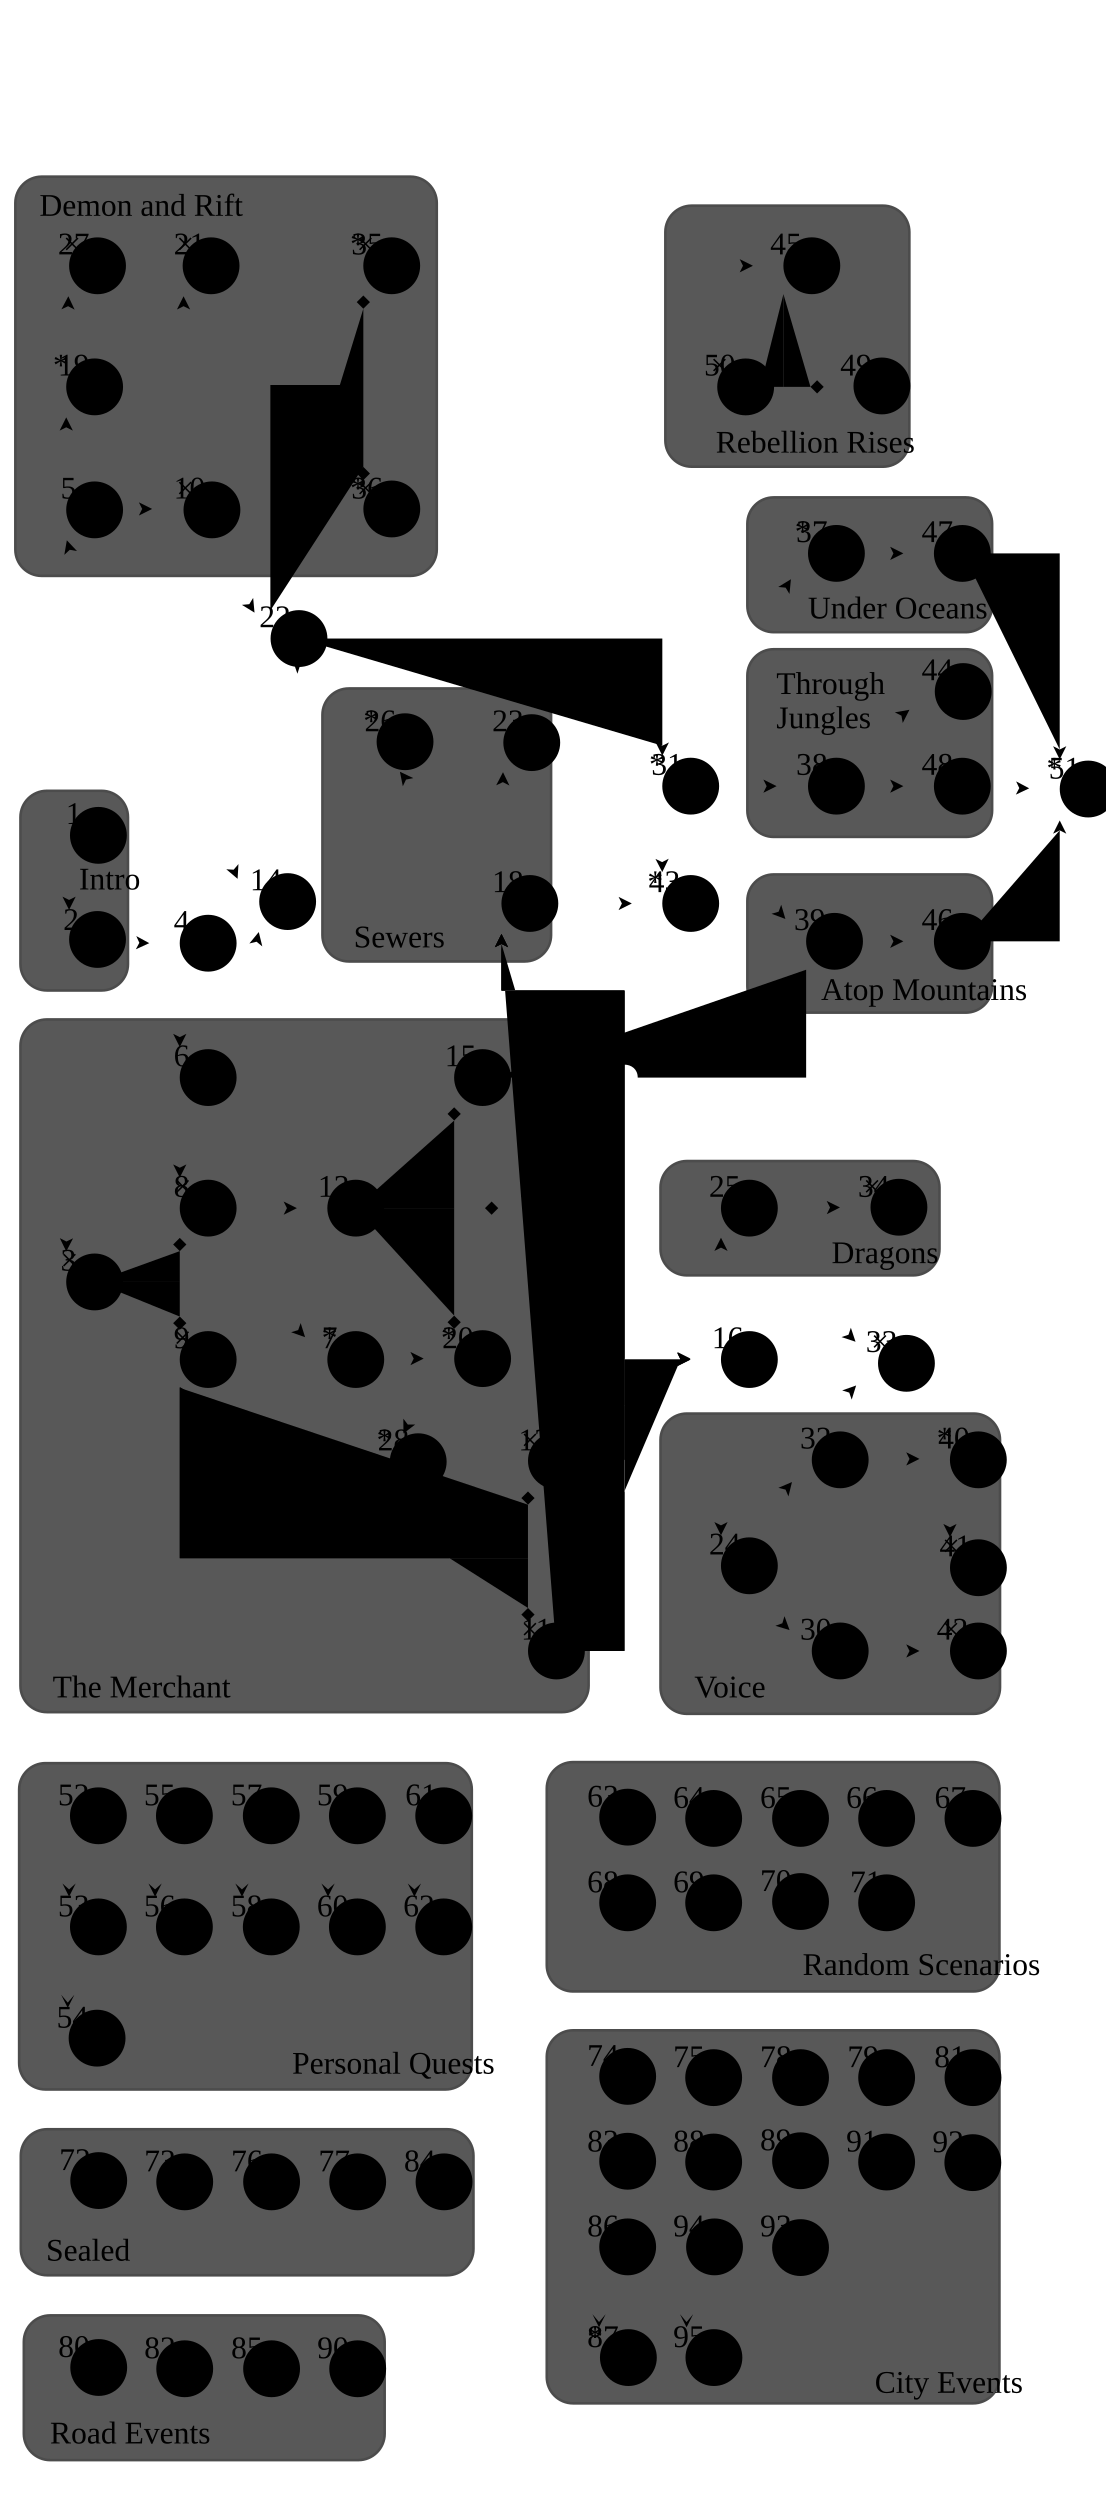
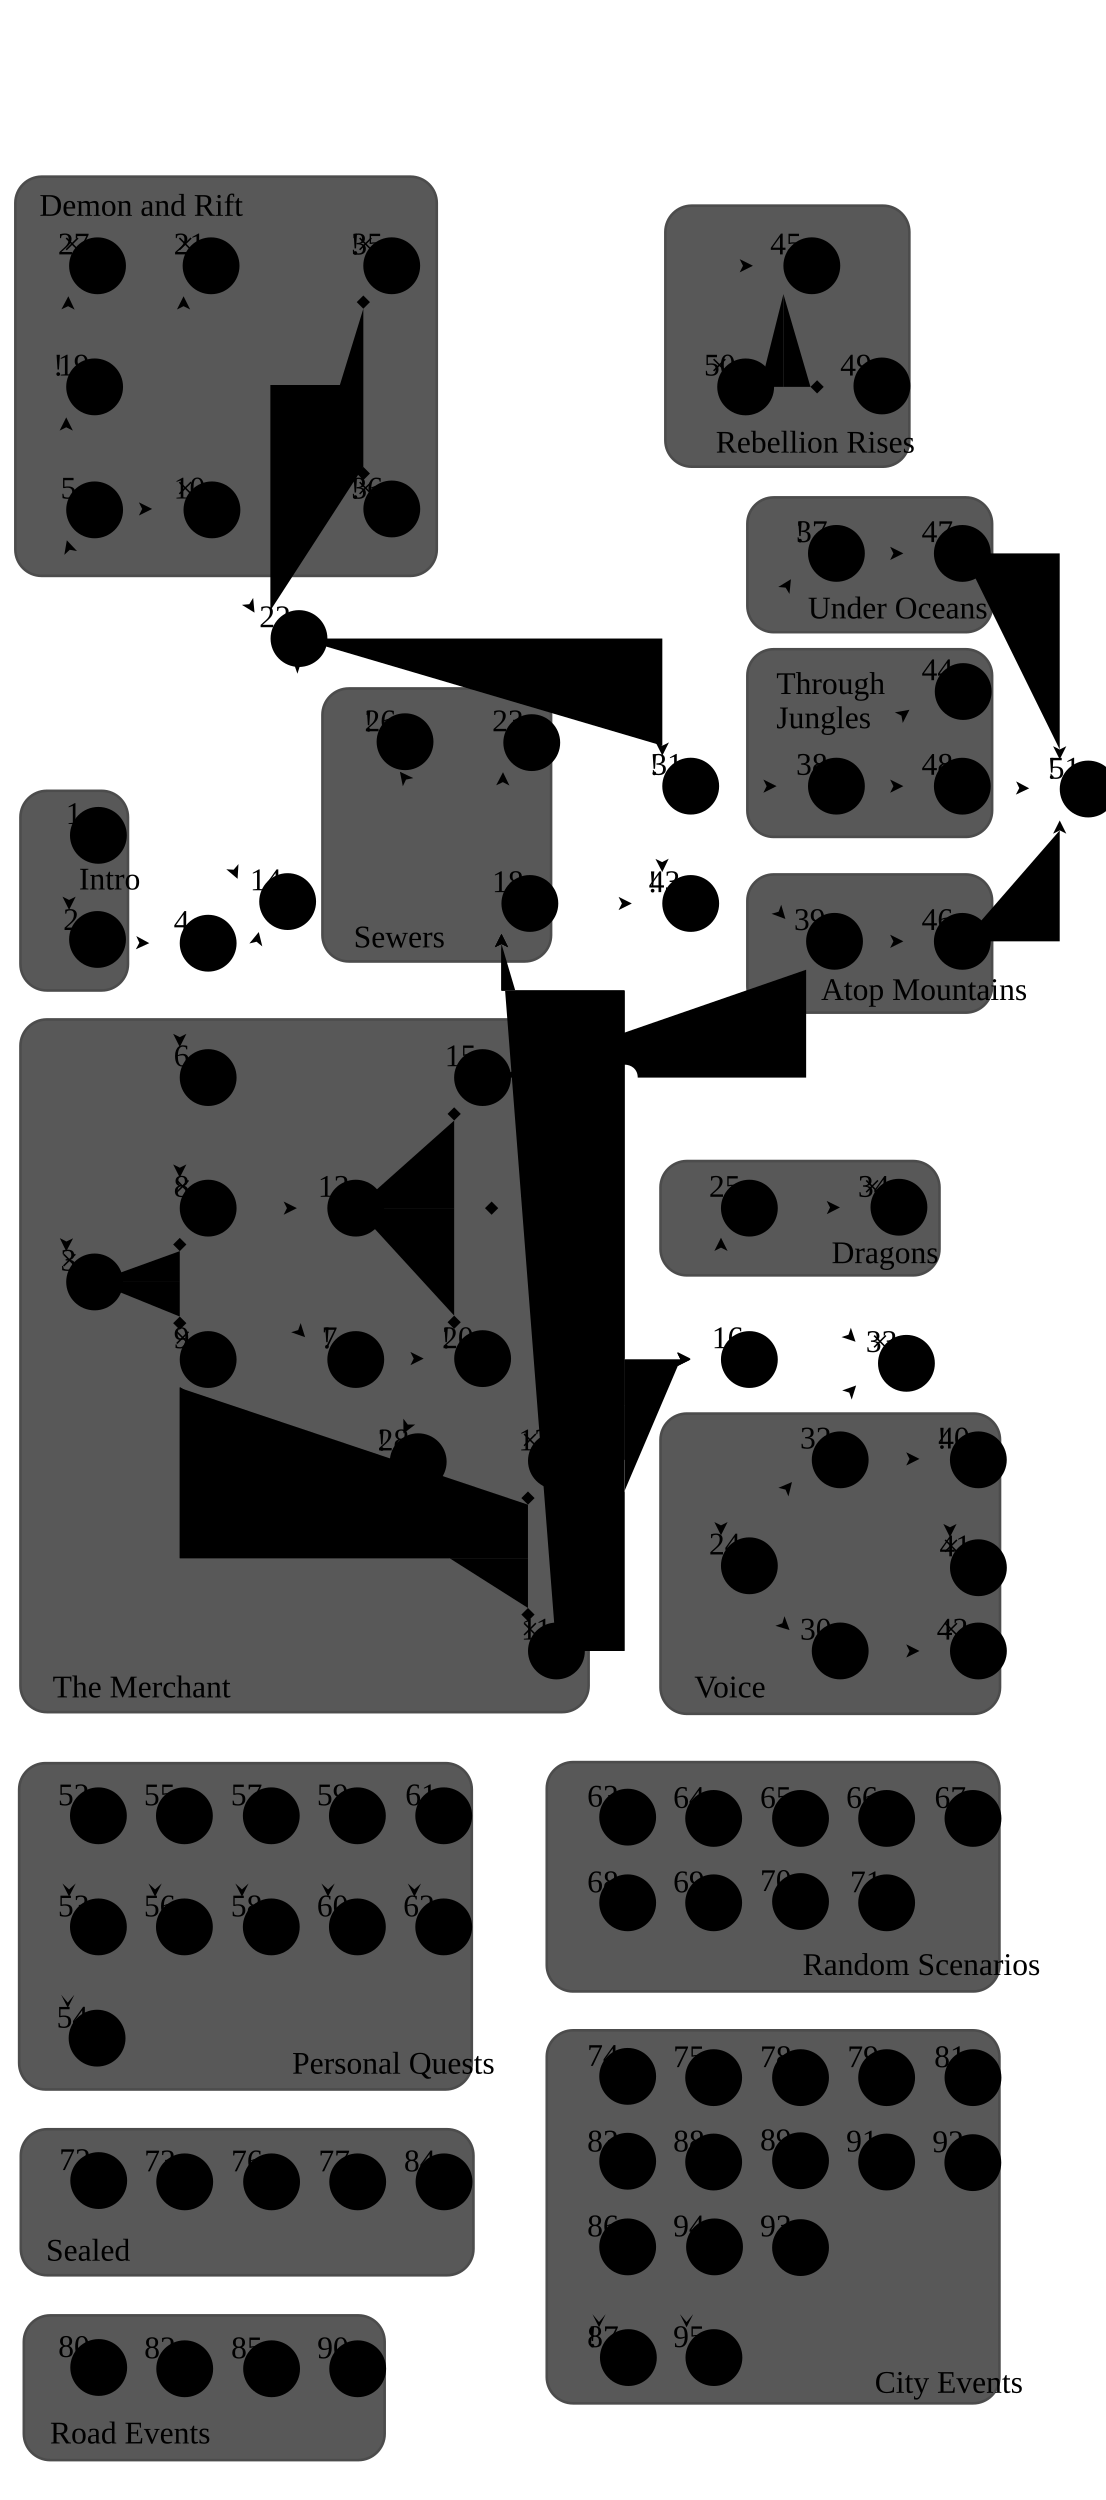
<svg xmlns="http://www.w3.org/2000/svg" version="1.1" width="420pt" viewBox="0 -60 420 950" style="width:100%;">
  <g id="chapter1" class="chapter">
    <rect width="40.843" height="75.852" x="7.78" y="240.521" rx="10" ry="10" stroke="#000" fill="#111" opacity="0.7" />
    <text class="label" x="30" y="278">Intro</text>
  </g>
  <g id="chapter2" class="chapter">
    <rect width="215.886" height="263.212" x="7.78" y="327.394" rx="10" ry="10" stroke="#000" fill="#111" opacity="0.7" />
    <text class="label" x="20" y="585">The Merchant</text>
    <text class="label" x="112" y="515">Awaits</text>
  </g>
  <g id="chapter3" class="chapter">
    <rect width="160.131" height="151.703" x="5.835" y="7.131" rx="10" ry="10" stroke="#000" fill="#111" opacity="0.7" />
    <text class="label" x="15" y="22">Demon and Rift</text>
  </g>
  <g id="chapter4" class="chapter">
    <rect width="86.873" height="103.729" x="122.53" y="201.623" rx="10" ry="10" stroke="#000" fill="#111" opacity="0.7" />
    <text class="label" x="134.403" y="300">Sewers</text>
  </g>
  <g id="chapter5" class="chapter">
    <rect width="92.708" height="99.191" x="252.839" y="18.153" rx="10" ry="10" stroke="#000" fill="#111" opacity="0.7" />
    <text class="label" x="272" y="112">Rebellion Rises</text>
  </g>
  <g id="chapter6" class="chapter">
    <rect width="93" height="51.216" x="284" y="129.013" rx="10" ry="10" stroke="#000" fill="#111" opacity="0.7" />
    <text class="label" x="307" y="175">Under Oceans</text>
  </g>
  <g id="chapter7" class="chapter">
    <rect width="93" height="71.314" x="284" y="186.712" rx="10" ry="10" stroke="#000" fill="#111" opacity="0.7" />
    <text class="label" x="295" y="203.716">Through</text>
    <text class="label" x="295" y="216.716">Jungles</text>
  </g>
  <g id="chapter8" class="chapter">
    <rect width="93" height="52.513" x="284" y="272.288" rx="10" ry="10" stroke="#000" fill="#111" opacity="0.7" />
    <text class="label" x="312" y="320">Atop Mountains</text>
  </g>
  <g id="chapter9" class="chapter">
    <rect width="106" height="43.436" x="251" y="381.203" rx="10" ry="10" stroke="#000" fill="#111" opacity="0.7" />
    <text class="label" x="316" y="420">Dragons</text>
  </g>
  <g id="chapter10" class="chapter">
    <rect width="129" height="114.102" x="251" y="477.153" rx="10" ry="10" stroke="#000" fill="#111" opacity="0.7" />
    <text class="label" x="263.839" y="585">Voice</text>
  </g>
  <g id="edge46-51" class="edge edge46">
    <path class="line" d="M 366.017 297.704 L 402.691 297.704 L 402.691 255.543" />
    <path class="arrow" d="M 402.691 251.768 L 405.208 256.802 L 402.691 255.543 L 400.174 256.802 L 402.691 251.768 Z" />
  </g>
  <g id="edge1-2" class="edge edge1">
    <path class="line" d="M 26.247 268.221 L 26.247 281.977" />
    <path class="arrow" d="M 26.247 285.752 L 23.73 280.719 L 26.247 281.977 L 28.764 280.719 L 26.247 285.752 Z" />
  </g>
  <g id="node1" class="scenario">
    <circle cx="37.393" cy="257.435" r="10.8" class="node" />
    <text x="25" y="253.12">1</text>
  </g>
  <g id="edge2-4" class="edge edge2">
    <path class="line" d="M 37.033 297.718 L 52.954 298.265" />
    <path class="arrow" d="M 56.722 298.394 L 51.609 300.738 L 52.954 298.265 L 51.782 295.705 L 56.722 298.394 Z" />
  </g>
  <g id="edge2-3" class="edge edge2">
    <path class="line" d="M 26.606 308.49 L 25.226 411.773" />
    <path class="arrow" d="M 25.175 415.548 L 22.73 410.486 L 25.226 411.773 L 27.764 410.551 L 25.175 415.548 Z" />
  </g>
  <g id="node2" class="scenario">
    <circle cx="37.06" cy="296.998" r="10.8" class="node" />
    <text x="24" y="293.389">2</text>
  </g>
  <g id="edge4-6" class="edge edge4">
    <path class="line" d="M 68.314 309.209 L 68.314 334.111" />
    <path class="arrow" d="M 68.314 337.886 L 65.797 332.853 L 68.314 334.111 L 70.83 332.853 L 68.314 337.886 Z" />
  </g>
  <g id="node4" class="scenario">
    <circle cx="79.1" cy="298.423" r="10.8" class="node" />
    <text x="66" y="294.108">4</text>
  </g>
  <g id="edge3-8" class="edge edge3">
    <path class="line" d="M 35.955 427.14 L 68.314 427.14 L 68.314 415.426" />
    <path class="arrow" d="M 68.314 410.392 L 70.83 412.909 L 68.314 415.426 L 65.797 412.909 L 68.314 410.392 Z" />
  </g>
  <g id="edge3-9" class="edge edge3">
    <path class="line" d="M 35.955 427.14 L 68.314 427.14 L 68.314 440.292" />
    <path class="arrow" d="M 68.314 445.326 L 65.797 442.809 L 68.314 440.292 L 70.83 442.809 L 68.314 445.326 Z" />
  </g>
  <g id="node3" class="scenario">
    <circle cx="35.955" cy="427.14" r="10.8" class="node" />
    <text x="23" y="422.825">3</text>
    <text x="23" y="422.825" class="blocked">×</text>
  </g>
  <g id="edge8-7" class="edge edge8">
    <path class="line" d="M 75.828 406.473 L 113.314 445.412" />
    <path class="arrow" d="M 115.932 448.13 L 110.632 446.253 L 113.314 445.412 L 114.256 442.759 L 115.932 448.13 Z" />
  </g>
  <g id="edge8-14" class="edge edge8">
    <path class="line" d="M 76.224 391.185 L 97.494 297.855" />
    <path class="arrow" d="M 98.336 294.173 L 99.673 299.638 L 97.494 297.855 L 94.762 298.523 L 98.336 294.173 Z" />
  </g>
  <g id="edge8-13" class="edge edge8">
    <path class="line" d="M 79.1 399.095 L 109.036 399.095" />
    <path class="arrow" d="M 112.811 399.095 L 107.777 401.612 L 109.036 399.095 L 107.777 396.579 L 112.811 399.095 Z" />
  </g>
  <g id="node8" class="scenario">
    <circle cx="79.1" cy="399.095" r="10.8" class="node" />
    <text x="66" y="394.781">8</text>
    <text x="66" y="394.781" class="blocked">×</text>
  </g>
  <g id="edge9-12" class="edge edge9">
    <path class="line" d="M 68.314 467.409 L 68.314 532.127 L 200.626 532.127 L 200.626 511.784" />
    <path class="arrow" d="M 200.626 506.751 L 203.143 509.267 L 200.626 511.784 L 198.11 509.267 L 200.626 506.751 Z" />
  </g>
  <g id="edge9-11" class="edge edge9">
    <path class="line" d="M 68.314 467.05 L 68.314 532.127 L 200.626 532.127 L 200.626 551.032" />
    <path class="arrow" d="M 200.626 556.066 L 198.11 553.549 L 200.626 551.032 L 203.143 553.549 L 200.626 556.066 Z" />
  </g>
  <g id="node9" class="scenario">
    <circle cx="79.1" cy="456.623" r="10.8" class="node" />
    <text x="66" y="452.308">9</text>
    <text x="66" y="452.308" class="blocked">×</text>
  </g>
  <g id="edge5-10" class="edge edge5">
    <path class="line" d="M 35.955 133.391 L 54.025 133.391" />
    <path class="arrow" d="M 57.801 133.391 L 52.767 135.908 L 54.025 133.391 L 52.767 130.875 L 57.801 133.391 Z" />
  </g>
  <g id="edge5-19" class="edge edge5">
    <path class="line" d="M 25.168 122.965 L 25.168 102.377" />
    <path class="arrow" d="M 25.168 98.602 L 27.685 103.635 L 25.168 102.377 L 22.651 103.635 L 25.168 98.602 Z" />
  </g>
  <g id="edge5-14" class="edge edge5">
    <path class="line" d="M 33.078 140.942 L 88.793 270.486" />
    <path class="arrow" d="M 90.289 273.952 L 85.989 270.328 L 88.793 270.486 L 90.613 268.336 L 90.289 273.952 Z" />
  </g>
  <g id="node5" class="scenario">
    <circle cx="35.955" cy="133.751" r="10.8" class="node" />
    <text x="23" y="129.436">5</text>
  </g>
  <g id="edge6-8" class="edge edge6">
    <path class="line" d="M 68.314 360.265 L 68.314 383.729" />
    <path class="arrow" d="M 68.314 387.504 L 65.797 382.47 L 68.314 383.729 L 70.83 382.47 L 68.314 387.504 Z" />
  </g>
  <g id="node6" class="scenario">
    <circle cx="79.1" cy="349.478" r="10.8" class="node" />
    <text x="66" y="345.164">6</text>
  </g>
  <g id="edge10-21" class="edge edge10">
    <path class="line" d="M 69.392 122.605 L 69.752 56.355" />
    <path class="arrow" d="M 69.752 52.58 L 72.269 57.614 L 69.752 56.355 L 67.235 57.614 L 69.752 52.58 Z" />
  </g>
  <g id="edge10-22" class="edge edge10">
    <path class="line" d="M 76.943 140.942 L 94.726 169.59" />
    <path class="arrow" d="M 96.718 172.805 L 91.921 169.849 L 94.726 169.59 L 96.2 167.196 L 96.718 172.805 Z" />
  </g>
  <g id="node10" class="scenario">
    <circle cx="80.538" cy="133.751" r="10.8" class="node" />
    <text x="66" y="129.436">10</text>
    <text x="67" y="129.436" class="blocked">×</text>
  </g>
  <g id="edge19-27" class="edge edge19">
    <path class="line" d="M 25.391 75.864 L 25.88 56.355" />
    <path class="arrow" d="M 25.974 52.58 L 28.361 57.671 L 25.88 56.355 L 23.327 57.549 L 25.974 52.58 Z" />
  </g>
  <g id="node19" class="scenario">
    <circle cx="35.955" cy="87.01" r="10.8" class="node" />
    <text x="22" y="82.695">19</text>
-     <text x="20.135" y="82.695" class="required">*</text>
+     <text x="20.135" y="82.695" class="required">!</text>
  </g>
  <g id="node14" class="scenario">
    <circle cx="109.302" cy="282.603" r="10.8" class="node" />
    <text x="95" y="278.288">14</text>
  </g>
  <g id="edge7-20" class="edge edge7">
    <path class="line" d="M 135.189 456.263 L 157.215 456.263" />
    <path class="arrow" d="M 160.99 456.263 L 155.956 458.78 L 157.215 456.263 L 155.956 453.746 L 160.99 456.263 Z" />
  </g>
  <g id="node7" class="scenario">
    <circle cx="135.189" cy="456.623" r="10.8" class="node" />
    <text x="122.245" y="452.308">7</text>
-     <text x="122.245" y="452.308" class="required">*</text>
+     <text x="122.245" y="452.308" class="required">!</text>
  </g>
  <g id="edge13-20" class="edge edge13">
    <path class="line" d="M 135.189 399.095 L 172.582 399.095 L 172.582 439.933" />
    <path class="arrow" d="M 172.582 444.966 L 170.065 442.449 L 172.582 439.933 L 175.099 442.449 L 172.582 444.966 Z" />
  </g>
  <g id="edge13-17" class="edge edge13">
    <path class="line" d="M 135.189 399.095 L 184.296 399.095" />
    <path class="arrow" d="M 189.329 399.095 L 186.813 401.612 L 184.296 399.095 L 186.813 396.579 L 189.329 399.095 Z" />
  </g>
  <g id="node13" class="scenario">
    <circle cx="135.189" cy="399.095" r="10.8" class="node" />
    <text x="120.8" y="394.781">13</text>
  </g>
  <g id="edge20-28" class="edge edge20">
    <path class="line" d="M 165.391 463.814 L 154.971 481.338" />
    <path class="arrow" d="M 153.31 484.725 L 153.267 479.094 L 154.971 481.338 L 157.783 481.309 L 153.31 484.725 Z" />
  </g>
  <g id="edge20-16" class="edge edge20">
    <path class="line" d="M 183.368 456.263 L 258.607 456.263" />
    <path class="arrow" d="M 262.382 456.263 L 257.348 458.78 L 258.607 456.263 L 257.348 453.746 L 262.382 456.263 Z" />
  </g>
  <g id="node20" class="scenario">
    <circle cx="183.395" cy="456.277" r="10.8" class="node" />
    <text x="168" y="452.308">20</text>
-     <text x="167.548" y="452.308" class="required">*</text>
+     <text x="167.548" y="452.308" class="required">!</text>
  </g>
  <g id="edge20-18" class="edge edge20">
    <path class="line" d="M 237.3 456.623 L 237.3 316.4 L 190.559 316.4 L 190.559 298.689" />
    <path class="arrow" d="M 190.559 294.914 L 193.076 299.947 L 190.559 298.689 L 188.042 299.947 L 190.559 294.914 Z" />
  </g>
  <g id="edge11-18" class="edge edge11">
    <path class="line" d="M 211.413 567.363 L 237.3 567.363 L 237.3 316.4 L 190.559 316.4 L 190.559 298.689" />
    <path class="arrow" d="M 190.559 294.914 L 193.076 299.947 L 190.559 298.689 L 188.042 299.947 L 190.559 294.914 Z" />
  </g>
  <g id="edge11-16" class="edge edge11">
    <path class="line" d="M 211.413 567.363 L 237.3 567.363 L 237.3 456.623 L 258.607 456.623" />
    <path class="arrow" d="M 262.382 456.623 L 257.348 459.14 L 258.607 456.623 L 257.348 454.106 L 262.382 456.623 Z" />
  </g>
  <g id="node11" class="scenario">
    <circle cx="211.44" cy="567.376" r="10.8" class="node" />
    <text x="198" y="563.048">11</text>
    <text x="198" y="563.048" class="blocked">×</text>
  </g>
  <g id="edge12-28" class="edge edge12">
    <path class="line" d="M 189.84 495.094 L 163.5 495.094" />
    <path class="arrow" d="M 159.724 495.094 L 164.758 492.577 L 163.5 495.094 L 164.758 497.611 L 159.724 495.094 Z" />
  </g>
  <g id="edge12-16" class="edge edge12">
    <path class="line" d="M 211.413 495.454 L 211.413 494.735 L 237.3 494.735 L 237.3 456.623 L 258.607 456.623" />
    <path class="arrow" d="M 262.382 456.623 L 257.348 459.14 L 258.607 456.623 L 257.348 454.106 L 262.382 456.623 Z" />
  </g>
  <g id="edge12-18" class="edge edge12">
    <path class="line" d="M 211.413 495.454 L 237.3 494.735 L 237.3 316.4 L 190.559 316.4 L 190.559 298.689" />
    <path class="arrow" d="M 190.559 294.914 L 193.076 299.947 L 190.559 298.689 L 188.042 299.947 L 190.559 294.914 Z" />
  </g>
  <g id="node12" class="scenario">
    <circle cx="211.44" cy="495.108" r="10.8" class="node" />
    <text x="197" y="491.139">12</text>
    <text x="198" y="491.139" class="blocked">×</text>
  </g>
  <g id="edge18-43" class="edge edge18">
    <path class="line" d="M 201.345 283.322 L 236.315 283.322" />
    <path class="arrow" d="M 240.09 283.322 L 235.056 285.839 L 236.315 283.322 L 235.056 280.805 L 240.09 283.322 Z" />
  </g>
  <g id="edge23-26" class="edge edge23">
    <path class="line" d="M 180.492 221.84 L 158.466 221.84" />
    <path class="arrow" d="M 154.691 221.84 L 159.724 219.323 L 158.466 221.84 L 159.724 224.356 L 154.691 221.84 Z" />
  </g>
  <g id="edge18-23" class="edge edge18">
    <path class="line" d="M 190.559 272.176 L 191.084 237.207" />
    <path class="arrow" d="M 191.142 233.431 L 193.579 238.501 L 191.084 237.207 L 188.546 238.422 L 191.142 233.431 Z" />
  </g>
  <g id="edge18-14" class="edge edge18">
    <path class="line" d="M 179.773 283.322 L 113.882 282.646" />
    <path class="arrow" d="M 110.107 282.61 L 115.162 280.143 L 113.882 282.646 L 115.112 285.177 L 110.107 282.61 Z" />
  </g>
  <g id="node18" class="scenario">
    <circle cx="201.345" cy="283.322" r="10.8" class="node" />
    <text x="187" y="279">18</text>
  </g>
  <g id="node28" class="scenario">
    <circle cx="158.919" cy="495.454" r="10.8" class="node" />
    <text x="143.5" y="491.139">28</text>
-     <text x="143.099" y="491.139" class="required">*</text>
+     <text x="143.099" y="491.139" class="required">!</text>
  </g>
  <g id="node17" class="scenario">
    <circle cx="211.413" cy="399.095" r="10.8" class="node" />
    <text x="197" y="394.781">17</text>
  </g>
  <g id="node43" class="scenario">
    <circle cx="262.468" cy="283.322" r="10.8" class="node" />
    <text x="246.5" y="279">43</text>
-     <text x="246" y="279" class="required">*</text>
+     <text x="246" y="279" class="required">!</text>
  </g>
  <g id="edge26-22" class="edge edge26">
    <path class="line" d="M 135.189 214.196 L 113.875 193.335" />
    <path class="arrow" d="M 111.171 190.696 L 116.529 192.407 L 113.875 193.335 L 113.02 196.017 L 111.171 190.696 Z" />
  </g>
  <g id="node26" class="scenario">
    <circle cx="153.913" cy="221.853" r="10.8" class="node" />
    <text x="138.5" y="217.885">26</text>
-     <text x="138.065" y="217.885" class="required">*</text>
+     <text x="138.065" y="217.885" class="required">!</text>
  </g>
  <g id="node27" class="scenario">
    <circle cx="37.06" cy="41" r="10.8" class="node" />
    <text x="22" y="36.674">27</text>
    <text x="24" y="36.674" class="blocked">×</text>
  </g>
  <g id="node21" class="scenario">
    <circle cx="80.206" cy="41" r="10.8" class="node" />
    <text x="66" y="36.674">21</text>
    <text x="67" y="36.674" class="blocked">×</text>
  </g>
  <g id="edge22-35" class="edge edge22">
    <path class="line" d="M 102.83 171.863 L 102.83 86.291 L 138.065 86.291 L 138.065 57.319" />
    <path class="arrow" d="M 138.065 52.285 L 140.582 54.802 L 138.065 57.319 L 135.549 54.802 L 138.065 52.285 Z" />
  </g>
  <g id="node22" class="scenario">
    <circle cx="113.616" cy="182.649" r="10.8" class="node" />
    <text x="98.5" y="178.335">22</text>
  </g>
  <g id="edge31-43" class="edge edge31">
    <path class="line" d="M 251.322 249.525 L 251.61 267.595" />
    <path class="arrow" d="M 251.667 271.371 L 249.072 266.38 L 251.61 267.595 L 254.105 266.301 L 251.667 271.371 Z" />
  </g>
  <g id="edge31-38" class="edge edge31">
    <path class="line" d="M 262.109 238.738 L 291.325 238.738" />
    <path class="arrow" d="M 295.101 238.738 L 290.067 241.255 L 291.325 238.738 L 290.067 236.221 L 295.101 238.738 Z" />
  </g>
  <g id="edge31-39" class="edge edge31">
    <path class="line" d="M 258.722 246.583 L 295.877 286.443" />
    <path class="arrow" d="M 298.452 289.204 L 293.181 287.241 L 295.877 286.443 L 296.862 283.804 L 298.452 289.204 Z" />
  </g>
  <g id="edge31-37" class="edge edge31">
    <path class="line" d="M 257.053 229.599 L 298.538 163.313" />
    <path class="arrow" d="M 300.544 160.113 L 300.005 165.715 L 298.538 163.313 L 295.741 163.047 L 300.544 160.113 Z" />
  </g>
  <g id="node31" class="scenario">
    <circle cx="262.468" cy="238.738" r="10.8" class="node" />
    <text x="247.5" y="234.424">31</text>
-     <text x="246.648" y="234.424" class="required">*</text>
+     <text x="246.648" y="234.424" class="required">!</text>
  </g>
  <g id="edge35-45" class="edge edge35">
    <path class="line" d="M 148.852 40.988 L 282.337 40.988" />
    <path class="arrow" d="M 286.112 40.988 L 281.078 43.505 L 282.337 40.988 L 281.078 38.471 L 286.112 40.988 Z" />
  </g>
  <g id="edge22-31" class="edge edge22">
    <path class="line" d="M 113.616 182.649 L 251.682 182.649 L 251.682 223.371" />
    <path class="arrow" d="M 251.682 227.146 L 249.165 222.113 L 251.682 223.371 L 254.199 222.113 L 251.682 227.146 Z" />
  </g>
  <g id="edge22-36" class="edge edge22">
    <path class="line" d="M 102.83 171.863 L 102.83 86.291 L 138.065 86.291 L 138.065 117.42" />
    <path class="arrow" d="M 138.065 122.454 L 135.549 119.937 L 138.065 117.42 L 140.582 119.937 L 138.065 122.454 Z" />
  </g>
  <g id="node35" class="scenario">
    <circle cx="148.852" cy="40.988" r="10.8" class="node" />
    <text x="133.5" y="36.674">35</text>
    <text x="135.5" y="36.674" class="blocked">×</text>
-     <text x="133.032" y="36.674" class="required">*</text>
+     <text x="133.032" y="36.674" class="required">!</text>
  </g>
  <g id="node36" class="scenario">
    <circle cx="148.879" cy="133.405" r="10.8" class="node" />
    <text x="133.5" y="129.436">36</text>
    <text x="135.5" y="129.436" class="blocked">×</text>
-     <text x="133.032" y="129.436" class="required">*</text>
+     <text x="133.032" y="129.436" class="required">!</text>
  </g>
  <g id="edge45-50" class="edge edge45">
    <path class="line" d="M 297.704 51.775 L 297.704 87.01 L 288.866 87.01" />
    <path class="arrow" d="M 283.832 87.01 L 286.349 84.493 L 288.866 87.01 L 286.349 89.527 L 283.832 87.01 Z" />
  </g>
  <g id="edge45-49" class="edge edge45">
    <path class="line" d="M 297.704 51.775 L 297.704 87.01 L 307.979 87.01" />
    <path class="arrow" d="M 313.013 87.01 L 310.496 89.527 L 307.979 87.01 L 310.496 84.493 L 313.013 87.01 Z" />
  </g>
  <g id="node45" class="scenario">
    <circle cx="308.49" cy="40.988" r="10.8" class="node" />
    <text x="292.67" y="36.674">45</text>
  </g>
  <g id="node49" class="scenario">
    <circle cx="335.124" cy="86.664" r="10.8" class="node" />
    <text x="319.276" y="82.695">49</text>
  </g>
  <g id="node50" class="scenario">
    <circle cx="283.349" cy="87.024" r="10.8" class="node" />
    <text x="267.502" y="82.695">50</text>
    <text x="270" y="82.695" class="blocked">×</text>
  </g>
  <g id="node29" class="scenario">
    <circle cx="106" cy="495.108" r="10.8" class="node" />
    <text x="90.5" y="491.139">29</text>
  </g>
  <g id="edge37-47" class="edge edge37">
    <path class="line" d="M 317.838 150.29 L 332.22 150.29 L 330.063 150.29 L 339.504 150.29" />
    <path class="arrow" d="M 343.28 150.29 L 338.246 152.807 L 339.504 150.29 L 338.246 147.773 L 343.28 150.29 Z" />
  </g>
  <g id="node37" class="scenario">
    <circle cx="317.838" cy="150.29" r="10.8" class="node" />
    <text x="302.5" y="145.975">37</text>
-     <text x="302" y="145.975" class="required">*</text>
+     <text x="302" y="145.975" class="required">!</text>
  </g>
  <g id="edge38-48" class="edge edge38">
    <path class="line" d="M 317.479 238.738 L 339.504 238.738" />
    <path class="arrow" d="M 343.28 238.738 L 338.246 241.255 L 339.504 238.738 L 338.246 236.221 L 343.28 238.738 Z" />
  </g>
  <g id="edge38-44" class="edge edge38">
    <path class="line" d="M 315.285 232.216 L 342.553 211.966" />
    <path class="arrow" d="M 345.581 209.716 L 343.042 214.735 L 342.553 211.966 L 340.037 210.694 L 345.581 209.716 Z" />
  </g>
  <g id="node38" class="scenario">
    <circle cx="317.838" cy="238.738" r="10.8" class="node" />
    <text x="302.5" y="234.424">38</text>
  </g>
  <g id="edge39-46" class="edge edge39">
    <path class="line" d="M 317.119 297.704 L 339.504 297.704" />
    <path class="arrow" d="M 343.28 297.704 L 338.246 300.22 L 339.504 297.704 L 338.246 295.187 L 343.28 297.704 Z" />
  </g>
  <g id="edge39-15" class="edge edge39">
    <path class="line" d="M 306.333 308.49 L 306.333 349.478 L 242.334 349.478 C 242.334 342.934 232.266 342.934 232.266 349.478 L 187.949 349.478" />
    <path class="arrow" d="M 184.174 349.478 L 189.207 346.961 L 187.949 349.478 L 189.207 351.995 L 184.174 349.478 Z" />
  </g>
  <g id="node39" class="scenario">
    <circle cx="317.119" cy="297.704" r="10.8" class="node" />
    <text x="301.7" y="293.389">39</text>
  </g>
  <g id="node15" class="scenario">
    <circle cx="183.368" cy="349.478" r="10.8" class="node" />
    <text x="169" y="345.164">15</text>
  </g>
  <g id="edge13-15" class="edge edge13">
    <path class="line" d="M 135.189 399.095 L 172.582 399.095 L 172.582 365.809" />
    <path class="arrow" d="M 172.582 360.775 L 175.099 363.292 L 172.582 365.809 L 170.065 363.292 L 172.582 360.775 Z" />
  </g>
  <g id="edge28-29" class="edge edge28">
    <path class="line" d="M 137.346 495.094 L 110.287 495.094" />
    <path class="arrow" d="M 106.512 495.094 L 111.545 492.577 L 110.287 495.094 L 111.545 497.611 L 106.512 495.094 Z" />
  </g>
  <g id="node23" class="scenario">
    <circle cx="202.065" cy="222.199" r="10.8" class="node" />
    <text x="187" y="217.885">23</text>
  </g>
  <g id="edge48-51" class="edge edge48">
    <path class="line" d="M 365.658 238.983 L 387.324 239.472" />
    <path class="arrow" d="M 391.099 239.558 L 386.015 241.96 L 387.324 239.472 L 386.123 236.926 L 391.099 239.558 Z" />
  </g>
  <g id="node48" class="scenario">
    <circle cx="365.685" cy="238.752" r="10.8" class="node" />
    <text x="350.197" y="234.424">48</text>
  </g>
  <g id="node44" class="scenario">
    <circle cx="366.017" cy="202.784" r="10.8" class="node" />
    <text x="350.197" y="198.469">44</text>
  </g>
  <g id="node51" class="scenario">
    <circle cx="413.505" cy="239.83" r="10.8" class="node" />
    <text x="398.5" y="235.862">51</text>
-     <text x="397.657" y="235.862" class="required">*</text>
+     <text x="397.657" y="235.862" class="required">!</text>
  </g>
  <g id="node46" class="scenario">
    <circle cx="365.685" cy="297.717" r="10.8" class="node" />
    <text x="350.197" y="293.389">46</text>
  </g>
  <g id="edge47-51" class="edge edge47">
    <path class="line" d="M 366.017 150.29 L 402.691 150.29 L 402.691 224.809" />
    <path class="arrow" d="M 402.691 228.585 L 400.174 223.551 L 402.691 224.809 L 405.208 223.551 L 402.691 228.585 Z" />
  </g>
  <g id="node47" class="scenario">
    <circle cx="365.685" cy="150.304" r="10.8" class="node" />
    <text x="350.197" y="145.975">47</text>
  </g>
  <g id="node16" class="scenario">
    <circle cx="284.76" cy="456.623" r="10.8" class="node" />
    <text x="270.5" y="452.308">16</text>
  </g>
  <g id="node24" class="scenario">
    <circle cx="284.76" cy="535" r="10.8" class="node" />
    <text x="269.4" y="530.689">24</text>
  </g>
  <g id="edge16-24" class="edge edge16">
    <path class="line" d="M 273.974 467.05 L 273.974 519.637" />
    <path class="arrow" d="M 273.974 523.412 L 271.457 518.378 L 273.974 519.637 L 276.49 518.378 L 273.974 523.412 Z" />
  </g>
  <g id="node25" class="scenario">
    <circle cx="284.76" cy="399.095" r="10.8" class="node" />
    <text x="269.4" y="394.781">25</text>
  </g>
  <g id="edge16-25" class="edge edge16">
    <path class="line" d="M 273.974 445.477 L 273.974 414.103" />
    <path class="arrow" d="M 273.974 410.328 L 276.49 415.361 L 273.974 414.103 L 271.457 415.361 L 273.974 410.328 Z" />
  </g>
  <g id="node30" class="scenario">
    <circle cx="319.276" cy="567.363" r="10.8" class="node" />
    <text x="304" y="563.048">30</text>
  </g>
  <g id="edge24-30" class="edge edge24">
    <path class="line" d="M 281.912 542.302 L 297.294 556.842" />
    <path class="arrow" d="M 300.034 559.431 L 294.648 557.806 L 297.294 556.842 L 298.106 554.146 L 300.034 559.431 Z" />
  </g>
  <g id="node32" class="scenario">
    <circle cx="319.276" cy="494.735" r="10.8" class="node" />
    <text x="304" y="490.42">32</text>
  </g>
  <g id="edge24-32" class="edge edge24">
    <path class="line" d="M 280.934 526.763 L 298.509 506.053" />
    <path class="arrow" d="M 300.947 503.177 L 299.609 508.642 L 298.509 506.053 L 295.776 505.384 L 300.947 503.177 Z" />
  </g>
  <g id="node42" class="scenario">
    <circle cx="371.797" cy="567.376" r="10.8" class="node" />
    <text x="355.95" y="563.048">42</text>
    <text x="358" y="563.048" class="blocked">×</text>
  </g>
  <g id="edge30-42" class="edge edge30">
    <path class="line" d="M 319.276 567.363 L 345.617 567.363" />
    <path class="arrow" d="M 349.392 567.363 L 344.358 569.88 L 345.617 567.363 L 344.358 564.846 L 349.392 567.363 Z" />
  </g>
  <g id="node40" class="scenario">
    <circle cx="371.77" cy="494.735" r="10.8" class="node" />
    <text x="356.5" y="490.42">40</text>
-     <text x="355.95" y="490.42" class="required">*</text>
+     <text x="355.95" y="490.42" class="required">!</text>
  </g>
  <g id="edge32-40" class="edge edge32">
    <path class="line" d="M 319.276 494.375 L 345.617 494.375" />
    <path class="arrow" d="M 349.392 494.375 L 344.358 496.892 L 345.617 494.375 L 344.358 491.858 L 349.392 494.375 Z" />
  </g>
  <g id="node33" class="scenario">
    <circle cx="344.445" cy="458.061" r="10.8" class="node" />
    <text x="329" y="453.746">33</text>
    <text x="331" y="453.746" class="blocked">×</text>
  </g>
  <g id="edge25-33" class="edge edge25">
    <path class="line" d="M 281.603 406.365 L 322.433 447.195" />
    <path class="arrow" d="M 325.101 449.863 L 319.765 448.087 L 322.433 447.195 L 323.325 444.528 L 325.101 449.863 Z" />
  </g>
  <g id="edge32-33" class="edge edge32">
    <path class="line" d="M 308.49 483.948 L 322.714 469.2" />
    <path class="arrow" d="M 325.331 466.481 L 323.648 471.853 L 322.714 469.2 L 320.031 468.358 L 325.331 466.481 Z" />
  </g>
  <g id="node41" class="scenario">
    <circle cx="371.797" cy="535.736" r="10.8" class="node" />
    <text x="357" y="531.408">41</text>
    <text x="358" y="531.408" class="blocked">×</text>
  </g>
  <g id="edge40-41" class="edge edge40">
    <path class="line" d="M 360.984 505.161 L 360.984 520.356" />
    <path class="arrow" d="M 360.984 524.131 L 358.467 519.097 L 360.984 520.356 L 363.5 519.097 L 360.984 524.131 Z" />
  </g>
  <g id="node34" class="scenario">
    <circle cx="341.595" cy="398.75" r="10.8" class="node" />
    <text x="326" y="394.781">34</text>
    <text x="328" y="394.781" class="blocked">×</text>
  </g>
  <g id="edge25-34" class="edge edge25">
    <path class="line" d="M 284.76 399.095 L 315.415 398.858" />
    <path class="arrow" d="M 319.19 398.829 L 314.178 401.382 L 315.415 398.858 L 314.135 396.349 L 319.19 398.829 Z" />
  </g>
  <g id="edge4-5" class="edge edge4">
    <path class="line" d="M 68.314 287.636 L 26.491 148.924" />
    <path class="arrow" d="M 25.398 145.307 L 29.26 149.398 L 26.491 148.924 L 24.442 150.851 L 25.398 145.307 Z" />
  </g>
  <g id="edge18-26" class="edge edge18">
    <path class="line" d="M 183.972 274.419 L 154.288 236.243" />
    <path class="arrow" d="M 151.965 233.259 L 157.042 235.689 L 154.288 236.243 L 153.073 238.781 L 151.965 233.259 Z" />
  </g>
  <g>
    <rect opacity="0.7" fill="#111" stroke="#000" ry="10" rx="10" y="610" x="7.28" height="124" width="172" />
    <text y="728" x="111" class="label">Personal Quests</text>
    <g id="node52" class="scenario">
      <circle cx="37.393" cy="630" r="10.8" class="node" />
      <text x="22" y="626">52</text>
    </g>
    <g id="edge52-53" class="edge edge52">
      <path class="line" d="m26.247,640.8l0,19" />
      <path class="arrow" d="m26.247,660.752l-2.517,-5.034l2.517,2.258l2.517,-2.258l-2.517,5.034z" />
    </g>
    <g id="node53" class="scenario">
      <circle cx="37.393" cy="672.219" r="10.8" class="node" />
      <text x="22" y="668.219">53</text>
    </g>
    <g id="edge53-54" class="edge edge53">
      <path class="line" d="m25.747,683l0,19" />
      <path class="arrow" d="m25.747,703l-2.517,-5l2.517,3l2.517,-3l-2.517,5z" />
    </g>
    <g id="node54" class="scenario">
      <circle cx="36.893" cy="714.5" r="10.8" class="node" />
      <text x="21.5" y="710.5">54</text>
    </g>
    <g id="node55" class="scenario">
      <circle cx="70.07" cy="630" r="10.8" class="node" />
      <text x="54.677" y="626">55</text>
    </g>
    <g id="edge55-56" class="edge edge55">
      <path class="line" d="m58.924,640.8l0,19" />
      <path class="arrow" d="m58.924,660.752l-2.517,-5.034l2.517,2.258l2.517,-2.258l-2.517,5.034z" />
    </g>
    <g id="node56" class="scenario">
      <circle cx="70.07" cy="672.219" r="10.8" class="node" />
      <text x="54.677" y="668.219">56</text>
    </g>
    <g id="node57" class="scenario">
      <circle cx="103.086" cy="630" r="10.8" class="node" />
      <text x="87.693" y="626">57</text>
    </g>
    <g id="edge57-58" class="edge edge57">
      <path class="line" d="m91.94,640.8l0,19" />
      <path class="arrow" d="m91.94,660.752l-2.517,-5.034l2.517,2.258l2.517,-2.258l-2.517,5.034z" />
    </g>
    <g id="node58" class="scenario">
      <circle cx="103.086" cy="672.219" r="10.8" class="node" />
      <text x="87.693" y="668.219">58</text>
    </g>
    <g id="node59" class="scenario">
      <circle cx="135.803" cy="630" r="10.8" class="node" />
      <text x="120.41" y="626">59</text>
    </g>
    <g id="edge59-60" class="edge edge59">
      <path class="line" d="m124.657,640.8l0,19" />
      <path class="arrow" d="m124.657,660.752l-2.517,-5.034l2.517,2.258l2.517,-2.258l-2.517,5.034z" />
    </g>
    <g id="node60" class="scenario">
      <circle cx="135.803" cy="672.219" r="10.8" class="node" />
      <text x="120.41" y="668.219">60</text>
    </g>
    <g id="node61" class="scenario">
      <circle cx="168.613" cy="630" r="10.8" class="node" />
      <text x="154" y="626">61</text>
    </g>
    <g id="edge61-62" class="edge edge61">
      <path class="line" d="m157.467,640.8l0,19" />
      <path class="arrow" d="m157.467,660.752l-2.517,-5.034l2.517,2.258l2.517,-2.258l-2.517,5.034z" />
    </g>
    <g id="node62" class="scenario">
      <circle cx="168.613" cy="672.219" r="10.8" class="node" />
      <text x="153.22" y="668.219">62</text>
    </g>
  </g>
  <g>
    <rect stroke="#000" width="172" height="87.15" x="207.776" y="609.601" rx="10" ry="10" fill="#111" opacity="0.7" />
    <text class="label" x="305" y="690.49">Random Scenarios</text>
    <g id="node63" class="scenario">
      <circle cx="238.514" cy="630.517" r="10.8" class="node" />
      <text x="223.121" y="626.517">63</text>
    </g>
    <g id="node68" class="scenario">
      <circle cx="238.514" cy="663.065" r="10.8" class="node" />
      <text x="223.121" y="659.065">68</text>
    </g>
    <g id="node64" class="scenario">
      <circle cx="271.191" cy="631" r="10.8" class="node" />
      <text x="255.798" y="627">64</text>
    </g>
    <g id="node69" class="scenario">
      <circle cx="271.191" cy="663.065" r="10.8" class="node" />
      <text x="255.798" y="659.065">69</text>
    </g>
    <g id="node65" class="scenario">
      <circle cx="304.207" cy="631" r="10.8" class="node" />
      <text x="288.814" y="627">65</text>
    </g>
    <g id="node70" class="scenario">
      <circle cx="304.207" cy="662.582" r="10.8" class="node" />
      <text x="288.814" y="658.582">70</text>
    </g>
    <g id="node66" class="scenario">
      <circle cx="336.924" cy="631" r="10.8" class="node" />
      <text x="321.531" y="627">66</text>
    </g>
    <g id="node71" class="scenario">
      <circle cx="336.924" cy="663.065" r="10.8" class="node" />
      <text x="323" y="659.065">71</text>
    </g>
    <g id="node67" class="scenario">
      <circle cx="369.734" cy="631" r="10.8" class="node" />
      <text x="355.121" y="627">67</text>
    </g>
  </g>
  <g>
    <rect stroke="#000" width="137.104" height="54.984" x="9.061" y="819.85" rx="10" ry="10" fill="#111" opacity="0.7" />
    <text class="label" x="19" y="868.51">Road Events</text>
    <g id="node80" class="scenario">
      <circle cx="37.513" cy="839.646" r="10.8" class="node" />
      <text x="22.12" y="835.646">80</text>
    </g>
    <g id="node82" class="scenario">
      <circle cx="70.19" cy="840.129" r="10.8" class="node" />
      <text x="54.797" y="836.129">82</text>
    </g>
    <g id="node85" class="scenario">
      <circle cx="103.206" cy="840.129" r="10.8" class="node" />
      <text x="87.813" y="836.129">85</text>
    </g>
    <g id="node90" class="scenario">
      <circle cx="135.923" cy="840.129" r="10.8" class="node" />
      <text x="120.53" y="836.129">90</text>
    </g>
  </g>
  <g>
    <rect stroke="#000" width="172" height="55.484" x="7.911" y="749.117" rx="10" ry="10" fill="#111" opacity="0.7" />
    <text class="label" x="17.499" y="799.054">Sealed</text>
    <g id="node72" class="scenario">
      <circle cx="37.513" cy="768.618" r="10.8" class="node" />
      <text x="22.5" y="764.618">72</text>
    </g>
    <g id="node73" class="scenario">
      <circle cx="70.19" cy="769.101" r="10.8" class="node" />
      <text x="54.797" y="765.101">73</text>
    </g>
    <g id="node76" class="scenario">
      <circle cx="103.206" cy="769.101" r="10.8" class="node" />
      <text x="87.813" y="765.101">76</text>
    </g>
    <g id="node77" class="scenario">
      <circle cx="135.923" cy="769.101" r="10.8" class="node" />
      <text x="121" y="765.101">77</text>
    </g>
    <g id="node84" class="scenario">
      <circle cx="168.733" cy="769.101" r="10.8" class="node" />
      <text x="153.5" y="765.101">84</text>
    </g>
  </g>
  <g>
    <rect width="172" height="141.745" x="207.776" y="711.521" rx="10" ry="10" fill="#111" opacity="0.7" stroke="#000" />
    <text class="label" x="332.396" y="849.265">City Events</text>
    <g id="node74" class="scenario">
      <circle cx="238.514" cy="729.021" r="10.8" class="node" />
      <text x="223.121" y="725.021">74</text>
    </g>
    <g id="node75" class="scenario">
      <circle cx="271.191" cy="729.504" r="10.8" class="node" />
      <text x="255.798" y="725.504">75</text>
    </g>
    <g id="node83" class="scenario">
      <circle cx="238.514" cy="761.273" r="10.8" class="node" />
      <text x="223.121" y="757.569">83</text>
    </g>
    <g id="node88" class="scenario">
      <circle cx="271.191" cy="761.569" r="10.8" class="node" />
      <text x="255.798" y="757.569">88</text>
    </g>
    <g id="node78" class="scenario">
      <circle cx="304.207" cy="729.504" r="10.8" class="node" />
      <text x="288.814" y="725.504">78</text>
    </g>
    <g id="node89" class="scenario">
      <circle cx="304.207" cy="761.085" r="10.8" class="node" />
      <text x="288.814" y="757.085">89</text>
    </g>
    <g id="node79" class="scenario">
      <circle cx="336.924" cy="729.504" r="10.8" class="node" />
      <text x="322" y="725.504">79</text>
    </g>
    <g class="scenario" id="node91">
      <circle cx="336.924" cy="761.569" r="10.8" class="node" />
      <text x="321.531" y="757.569">91</text>
    </g>
    <g class="scenario" id="node81">
      <circle cx="369.734" cy="729.504" r="10.8" class="node" />
      <text x="355" y="725.504">81</text>
    </g>
    <g class="scenario" id="node92">
      <circle cx="369.673" cy="761.802" r="10.8" class="node" />
      <text x="354.281" y="757.802">92</text>
    </g>
    <g class="edge edge86" id="edge86-87">
      <path class="line" d="m227.637,804.382l0,19" />
      <path class="arrow" d="m227.637,824.382l-2.517,-5l2.517,3l2.517,-3l-2.517,5z" />
    </g>
    <g class="scenario" id="node86">
      <circle cx="238.514" cy="793.814" r="10.8" class="node" />
      <text x="223.121" y="789.814">86</text>
    </g>
    <g class="scenario" id="node87">
      <circle cx="238.783" cy="835.882" r="10.8" class="node" />
      <text x="223.121" y="831.882">87</text>
-       <text x="223.121" y="831.882" class="required">*</text>
+       <text x="223.121" y="831.882" class="required">!</text>
    </g>
    <g class="edge edge94" id="edge94-95">
      <path class="line" d="m260.894,804.382l0,19" />
      <path class="arrow" d="m260.894,824.382l-2.517,-5l2.517,3l2.517,-3l-2.517,5z" />
    </g>
    <g class="scenario" id="node94">
      <circle cx="271.522" cy="793.814" r="10.8" class="node" />
      <text x="255.798" y="789.814">94</text>
    </g>
    <g class="scenario" id="node95">
      <circle cx="271.29" cy="835.882" r="10.8" class="node" />
      <text x="255.798" y="831.882">95</text>
    </g>
    <g class="scenario" id="node93">
      <circle cx="304.207" cy="794.084" r="10.8" class="node" />
      <text x="288.814" y="789.814">93</text>
    </g>
  </g>
</svg>
